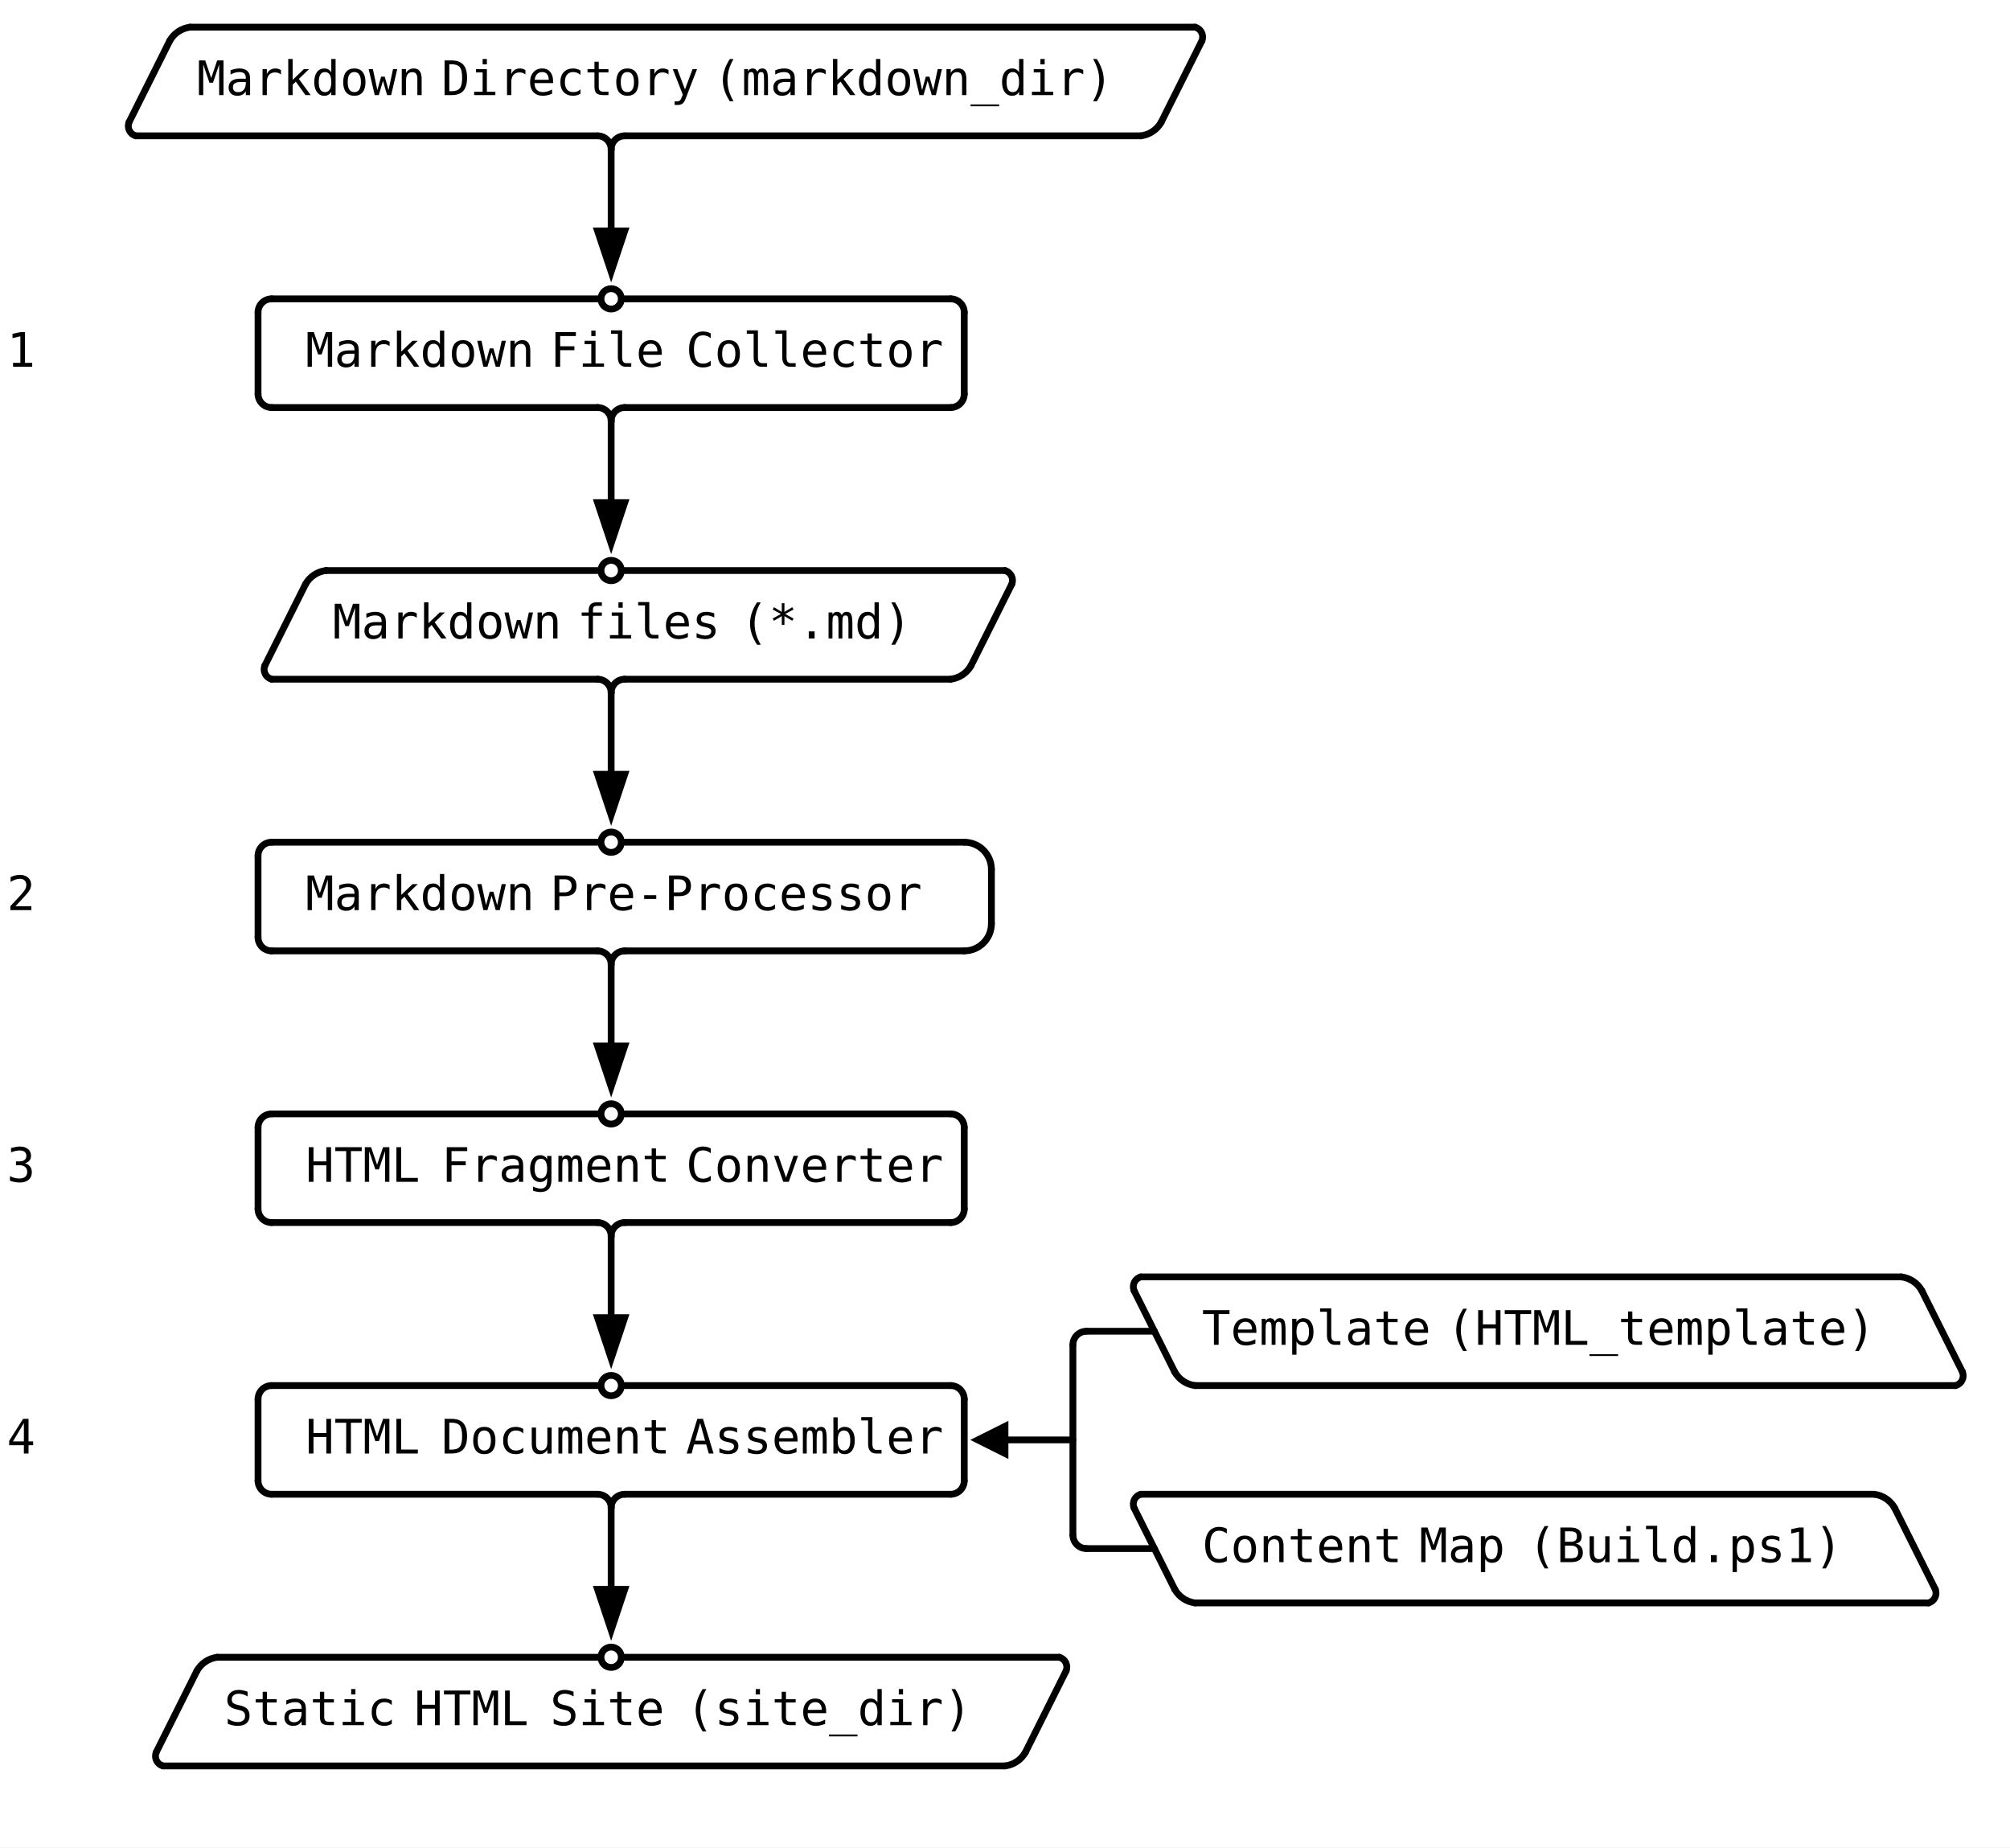
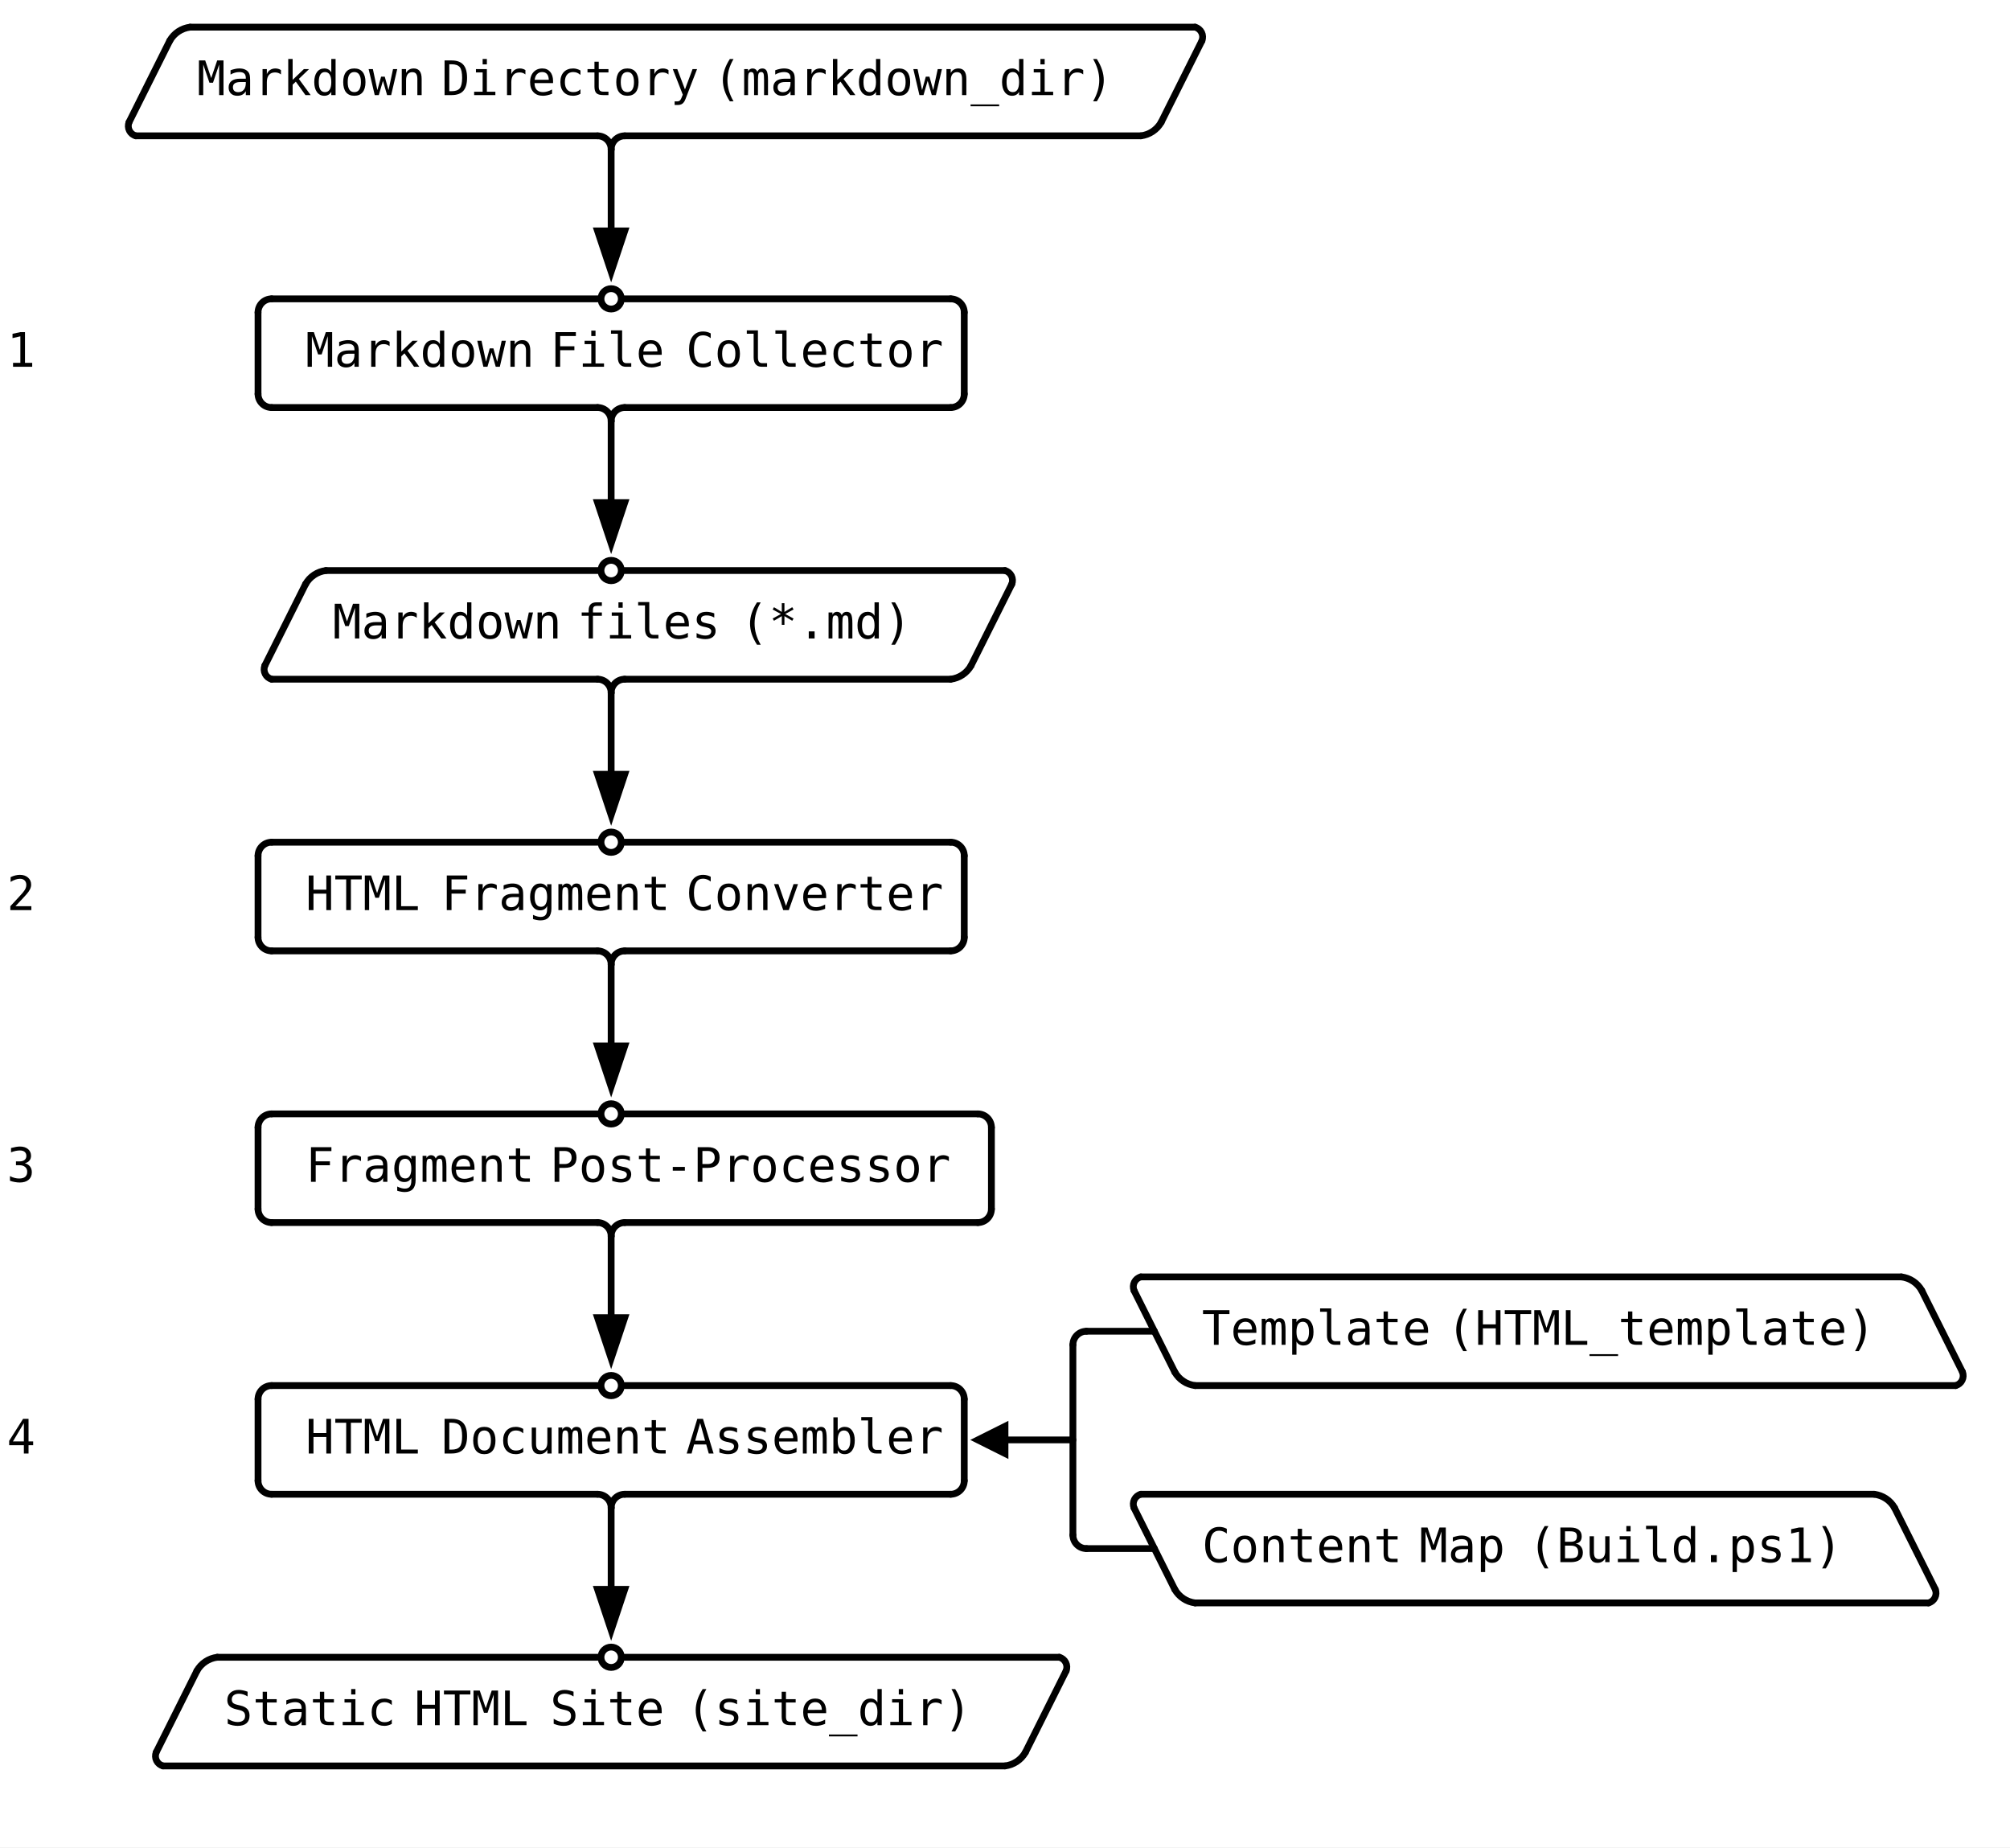
<svg xmlns="http://www.w3.org/2000/svg" width="592" height="544">
  <style>line, path, circle,rect,polygon {
                          stroke: black;
                          stroke-width: 2;
                          stroke-opacity: 1;
                          fill-opacity: 1;
                          stroke-linecap: round;
                          stroke-linejoin: miter;
                        }

                    text {
                        /* This fix the spacing bug in svg text*/
                        white-space: pre;
                        fill: black;
                        }
                        rect.backdrop{
                            stroke: none;
                            fill: white;
                        }
                        .broken{
                            stroke-dasharray: 8;
                        }
                        .filled{
                            fill: black;
                        }
                        .bg_filled{
                            fill: white;
                        }
                        .nofill{
                            fill: white;
                        }

                        text {
                         font-family: Monospace;
                         font-size: 14px;
                        }

                        .end_marked_arrow{
                            marker-end: url(#arrow);
                         }
                        .start_marked_arrow{
                            marker-start: url(#arrow);
                         }

                        .end_marked_diamond{
                            marker-end: url(#diamond);
                         }
                        .start_marked_diamond{
                            marker-start: url(#diamond);
                         }

                        .end_marked_circle{
                            marker-end: url(#circle);
                         }
                        .start_marked_circle{
                            marker-start: url(#circle);
                         }

                        .end_marked_open_circle{
                            marker-end: url(#open_circle);
                         }
                        .start_marked_open_circle{
                            marker-start: url(#open_circle);
                         }

                        .end_marked_big_open_circle{
                            marker-end: url(#big_open_circle);
                         }
                        .start_marked_big_open_circle{
                            marker-start: url(#big_open_circle);
                         }

                         
                        </style>
  <defs>
    <marker id="arrow" viewBox="-2 -2 8 8" refX="4" refY="2" markerWidth="7" markerHeight="7" orient="auto-start-reverse">
      <polygon points="0,0 0,4 4,2 0,0" />
    </marker>
    <marker id="diamond" viewBox="-2 -2 8 8" refX="4" refY="2" markerWidth="7" markerHeight="7" orient="auto-start-reverse">
      <polygon points="0,2 2,0 4,2 2,4 0,2" />
    </marker>
    <marker id="circle" viewBox="0 0 8 8" refX="4" refY="4" markerWidth="7" markerHeight="7" orient="auto-start-reverse">
      <circle cx="4" cy="4" r="2" class="filled" />
    </marker>
    <marker id="open_circle" viewBox="0 0 8 8" refX="4" refY="4" markerWidth="7" markerHeight="7" orient="auto-start-reverse">
      <circle cx="4" cy="4" r="2" class="bg_filled" />
    </marker>
    <marker id="big_open_circle" viewBox="0 0 8 8" refX="4" refY="4" markerWidth="7" markerHeight="7" orient="auto-start-reverse">
      <circle cx="4" cy="4" r="3" class="bg_filled" />
    </marker>
  </defs>
  <rect class="backdrop" x="0" y="0" width="592" height="544" />
  <text x="58" y="28">Markdown</text>
  <text x="130" y="28">Directory</text>
  <circle cx="180" cy="88" r="3" class="nofill" />
  <text x="90" y="108">Markdown</text>
  <text x="162" y="108">File</text>
  <text x="202" y="108">Collector</text>
  <circle cx="180" cy="168" r="3" class="nofill" />
  <text x="98" y="188">Markdown</text>
  <text x="170" y="188">files</text>
  <circle cx="180" cy="248" r="3" class="nofill" />
-   <text x="90" y="268">Markdown</text>
+   <text x="90" y="268">HTML</text>
+   <text x="130" y="268">Fragment</text>
+   <text x="202" y="268">Converter</text>
  <circle cx="180" cy="328" r="3" class="nofill" />
-   <text x="90" y="348">HTML</text>
-   <text x="130" y="348">Fragment</text>
-   <text x="202" y="348">Converter</text>
+   <text x="90" y="348">Fragment</text>
  <text x="354" y="396">Template</text>
  <circle cx="180" cy="408" r="3" class="nofill" />
  <text x="90" y="428">HTML</text>
  <text x="130" y="428">Document</text>
  <text x="202" y="428">Assembler</text>
  <text x="354" y="460">Content</text>
  <text x="418" y="460">Map</text>
  <circle cx="180" cy="488" r="3" class="nofill" />
  <text x="66" y="508">Static</text>
  <text x="122" y="508">HTML</text>
  <text x="162" y="508">Site</text>
  <text x="2" y="108">1</text>
  <text x="2" y="268">2</text>
  <text x="2" y="348">3</text>
  <text x="2" y="428">4</text>
  <text x="210" y="28">(markdown_dir)</text>
  <text x="218" y="188">(*.md)</text>
-   <text x="162" y="268">Pre-Processor</text>
+   <text x="162" y="348">Post-Processor</text>
  <text x="426" y="396">(HTML_template)</text>
  <text x="450" y="460">(Build.ps1)</text>
  <text x="202" y="508">(site_dir)</text>
  <g>
    <path d="M 56,8 A 8,8 0,0,0 50,12" class="nofill" />
    <line x1="50" y1="12" x2="38" y2="36" class="solid" />
    <line x1="56" y1="8" x2="352" y2="8" class="solid" />
    <path d="M 352,8 A 3,3 0,0,1 354,12" class="nofill" />
    <line x1="354" y1="12" x2="342" y2="36" class="solid" />
    <path d="M 38,36 A 3,3 0,0,0 40,40" class="nofill" />
    <line x1="40" y1="40" x2="176" y2="40" class="solid" />
    <path d="M 176,40 A 4,4 0,0,1 180,44" class="nofill" />
    <path d="M 184,40 A 4,4 0,0,0 180,44" class="nofill" />
    <line x1="180" y1="44" x2="180" y2="68" class="solid" />
    <line x1="184" y1="40" x2="336" y2="40" class="solid" />
    <path d="M 342,36 A 8,8 0,0,1 336,40" class="nofill" />
    <polygon points="176,68 184,68 180,80" class="filled" />
  </g>
  <g>
    <path d="M 80,88 A 4,4 0,0,0 76,92" class="nofill" />
    <line x1="76" y1="92" x2="76" y2="116" class="solid" />
    <line x1="80" y1="88" x2="176" y2="88" class="solid" />
    <path d="M 76,116 A 4,4 0,0,0 80,120" class="nofill" />
    <line x1="80" y1="120" x2="176" y2="120" class="solid" />
    <path d="M 176,120 A 4,4 0,0,1 180,124" class="nofill" />
    <path d="M 184,120 A 4,4 0,0,0 180,124" class="nofill" />
    <line x1="180" y1="124" x2="180" y2="148" class="solid" />
    <line x1="184" y1="120" x2="280" y2="120" class="solid" />
    <polygon points="176,148 184,148 180,160" class="filled" />
    <line x1="184" y1="88" x2="280" y2="88" class="solid" />
    <path d="M 280,88 A 4,4 0,0,1 284,92" class="nofill" />
    <line x1="284" y1="92" x2="284" y2="116" class="solid" />
    <path d="M 284,116 A 4,4 0,0,1 280,120" class="nofill" />
  </g>
  <g>
    <path d="M 96,168 A 8,8 0,0,0 90,172" class="nofill" />
    <line x1="90" y1="172" x2="78" y2="196" class="solid" />
    <line x1="96" y1="168" x2="176" y2="168" class="solid" />
    <path d="M 78,196 A 3,3 0,0,0 80,200" class="nofill" />
    <line x1="80" y1="200" x2="176" y2="200" class="solid" />
    <path d="M 176,200 A 4,4 0,0,1 180,204" class="nofill" />
    <path d="M 184,200 A 4,4 0,0,0 180,204" class="nofill" />
    <line x1="180" y1="204" x2="180" y2="228" class="solid" />
    <line x1="184" y1="200" x2="280" y2="200" class="solid" />
    <polygon points="176,228 184,228 180,240" class="filled" />
    <line x1="184" y1="168" x2="296" y2="168" class="solid" />
    <path d="M 296,168 A 3,3 0,0,1 298,172" class="nofill" />
    <line x1="298" y1="172" x2="286" y2="196" class="solid" />
    <path d="M 286,196 A 8,8 0,0,1 280,200" class="nofill" />
  </g>
  <g>
    <path d="M 80,248 A 4,4 0,0,0 76,252" class="nofill" />
    <line x1="76" y1="252" x2="76" y2="276" class="solid" />
    <line x1="80" y1="248" x2="176" y2="248" class="solid" />
    <path d="M 76,276 A 4,4 0,0,0 80,280" class="nofill" />
    <line x1="80" y1="280" x2="176" y2="280" class="solid" />
    <path d="M 176,280 A 4,4 0,0,1 180,284" class="nofill" />
    <path d="M 184,280 A 4,4 0,0,0 180,284" class="nofill" />
    <line x1="180" y1="284" x2="180" y2="308" class="solid" />
-     <line x1="184" y1="280" x2="284" y2="280" class="solid" />
+     <line x1="184" y1="280" x2="280" y2="280" class="solid" />
    <polygon points="176,308 184,308 180,320" class="filled" />
-     <line x1="184" y1="248" x2="284" y2="248" class="solid" />
-     <path d="M 284,248 A 8,8 0,0,1 292,256" class="nofill" />
-     <line x1="292" y1="256" x2="292" y2="272" class="solid" />
-     <path d="M 292,272 A 8,8 0,0,1 284,280" class="nofill" />
+     <line x1="184" y1="248" x2="280" y2="248" class="solid" />
+     <path d="M 280,248 A 4,4 0,0,1 284,252" class="nofill" />
+     <line x1="284" y1="252" x2="284" y2="276" class="solid" />
+     <path d="M 284,276 A 4,4 0,0,1 280,280" class="nofill" />
  </g>
  <g>
    <path d="M 80,328 A 4,4 0,0,0 76,332" class="nofill" />
    <line x1="76" y1="332" x2="76" y2="356" class="solid" />
    <line x1="80" y1="328" x2="176" y2="328" class="solid" />
    <path d="M 76,356 A 4,4 0,0,0 80,360" class="nofill" />
    <line x1="80" y1="360" x2="176" y2="360" class="solid" />
    <path d="M 176,360 A 4,4 0,0,1 180,364" class="nofill" />
    <path d="M 184,360 A 4,4 0,0,0 180,364" class="nofill" />
    <line x1="180" y1="364" x2="180" y2="388" class="solid" />
-     <line x1="184" y1="360" x2="280" y2="360" class="solid" />
+     <line x1="184" y1="360" x2="288" y2="360" class="solid" />
    <polygon points="176,388 184,388 180,400" class="filled" />
-     <line x1="184" y1="328" x2="280" y2="328" class="solid" />
-     <path d="M 280,328 A 4,4 0,0,1 284,332" class="nofill" />
-     <line x1="284" y1="332" x2="284" y2="356" class="solid" />
-     <path d="M 284,356 A 4,4 0,0,1 280,360" class="nofill" />
+     <line x1="184" y1="328" x2="288" y2="328" class="solid" />
+     <path d="M 288,328 A 4,4 0,0,1 292,332" class="nofill" />
+     <line x1="292" y1="332" x2="292" y2="356" class="solid" />
+     <path d="M 292,356 A 4,4 0,0,1 288,360" class="nofill" />
  </g>
  <g>
    <path d="M 336,376 A 3,3 0,0,0 334,380" class="nofill" />
    <line x1="334" y1="380" x2="346" y2="404" class="solid" />
    <line x1="336" y1="376" x2="560" y2="376" class="solid" />
    <path d="M 560,376 A 8,8 0,0,1 566,380" class="nofill" />
    <line x1="566" y1="380" x2="578" y2="404" class="solid" />
    <path d="M 346,404 A 8,8 0,0,0 352,408" class="nofill" />
    <line x1="352" y1="408" x2="576" y2="408" class="solid" />
    <path d="M 578,404 A 3,3 0,0,1 576,408" class="nofill" />
    <path d="M 320,392 A 4,4 0,0,0 316,396" class="nofill" />
    <line x1="316" y1="396" x2="316" y2="452" class="solid" />
    <line x1="320" y1="392" x2="340" y2="392" class="solid" />
    <path d="M 316,452 A 4,4 0,0,0 320,456" class="nofill" />
    <polygon points="296,420 288,424 296,428" class="filled" />
    <line x1="296" y1="424" x2="316" y2="424" class="solid" />
    <path d="M 336,440 A 3,3 0,0,0 334,444" class="nofill" />
    <line x1="334" y1="444" x2="346" y2="468" class="solid" />
    <line x1="336" y1="440" x2="552" y2="440" class="solid" />
    <path d="M 552,440 A 8,8 0,0,1 558,444" class="nofill" />
    <line x1="558" y1="444" x2="570" y2="468" class="solid" />
    <line x1="320" y1="456" x2="340" y2="456" class="solid" />
    <path d="M 346,468 A 8,8 0,0,0 352,472" class="nofill" />
    <line x1="352" y1="472" x2="568" y2="472" class="solid" />
    <path d="M 570,468 A 3,3 0,0,1 568,472" class="nofill" />
  </g>
  <g>
    <path d="M 80,408 A 4,4 0,0,0 76,412" class="nofill" />
    <line x1="76" y1="412" x2="76" y2="436" class="solid" />
    <line x1="80" y1="408" x2="176" y2="408" class="solid" />
    <path d="M 76,436 A 4,4 0,0,0 80,440" class="nofill" />
    <line x1="80" y1="440" x2="176" y2="440" class="solid" />
    <path d="M 176,440 A 4,4 0,0,1 180,444" class="nofill" />
    <path d="M 184,440 A 4,4 0,0,0 180,444" class="nofill" />
    <line x1="180" y1="444" x2="180" y2="468" class="solid" />
    <line x1="184" y1="440" x2="280" y2="440" class="solid" />
    <polygon points="176,468 184,468 180,480" class="filled" />
    <line x1="184" y1="408" x2="280" y2="408" class="solid" />
    <path d="M 280,408 A 4,4 0,0,1 284,412" class="nofill" />
    <line x1="284" y1="412" x2="284" y2="436" class="solid" />
    <path d="M 284,436 A 4,4 0,0,1 280,440" class="nofill" />
  </g>
  <g>
    <path d="M 64,488 A 8,8 0,0,0 58,492" class="nofill" />
    <line x1="58" y1="492" x2="46" y2="516" class="solid" />
    <line x1="64" y1="488" x2="176" y2="488" class="solid" />
    <path d="M 46,516 A 3,3 0,0,0 48,520" class="nofill" />
    <line x1="48" y1="520" x2="296" y2="520" class="solid" />
    <line x1="184" y1="488" x2="312" y2="488" class="solid" />
    <path d="M 312,488 A 3,3 0,0,1 314,492" class="nofill" />
    <line x1="314" y1="492" x2="302" y2="516" class="solid" />
    <path d="M 302,516 A 8,8 0,0,1 296,520" class="nofill" />
  </g>
</svg>
